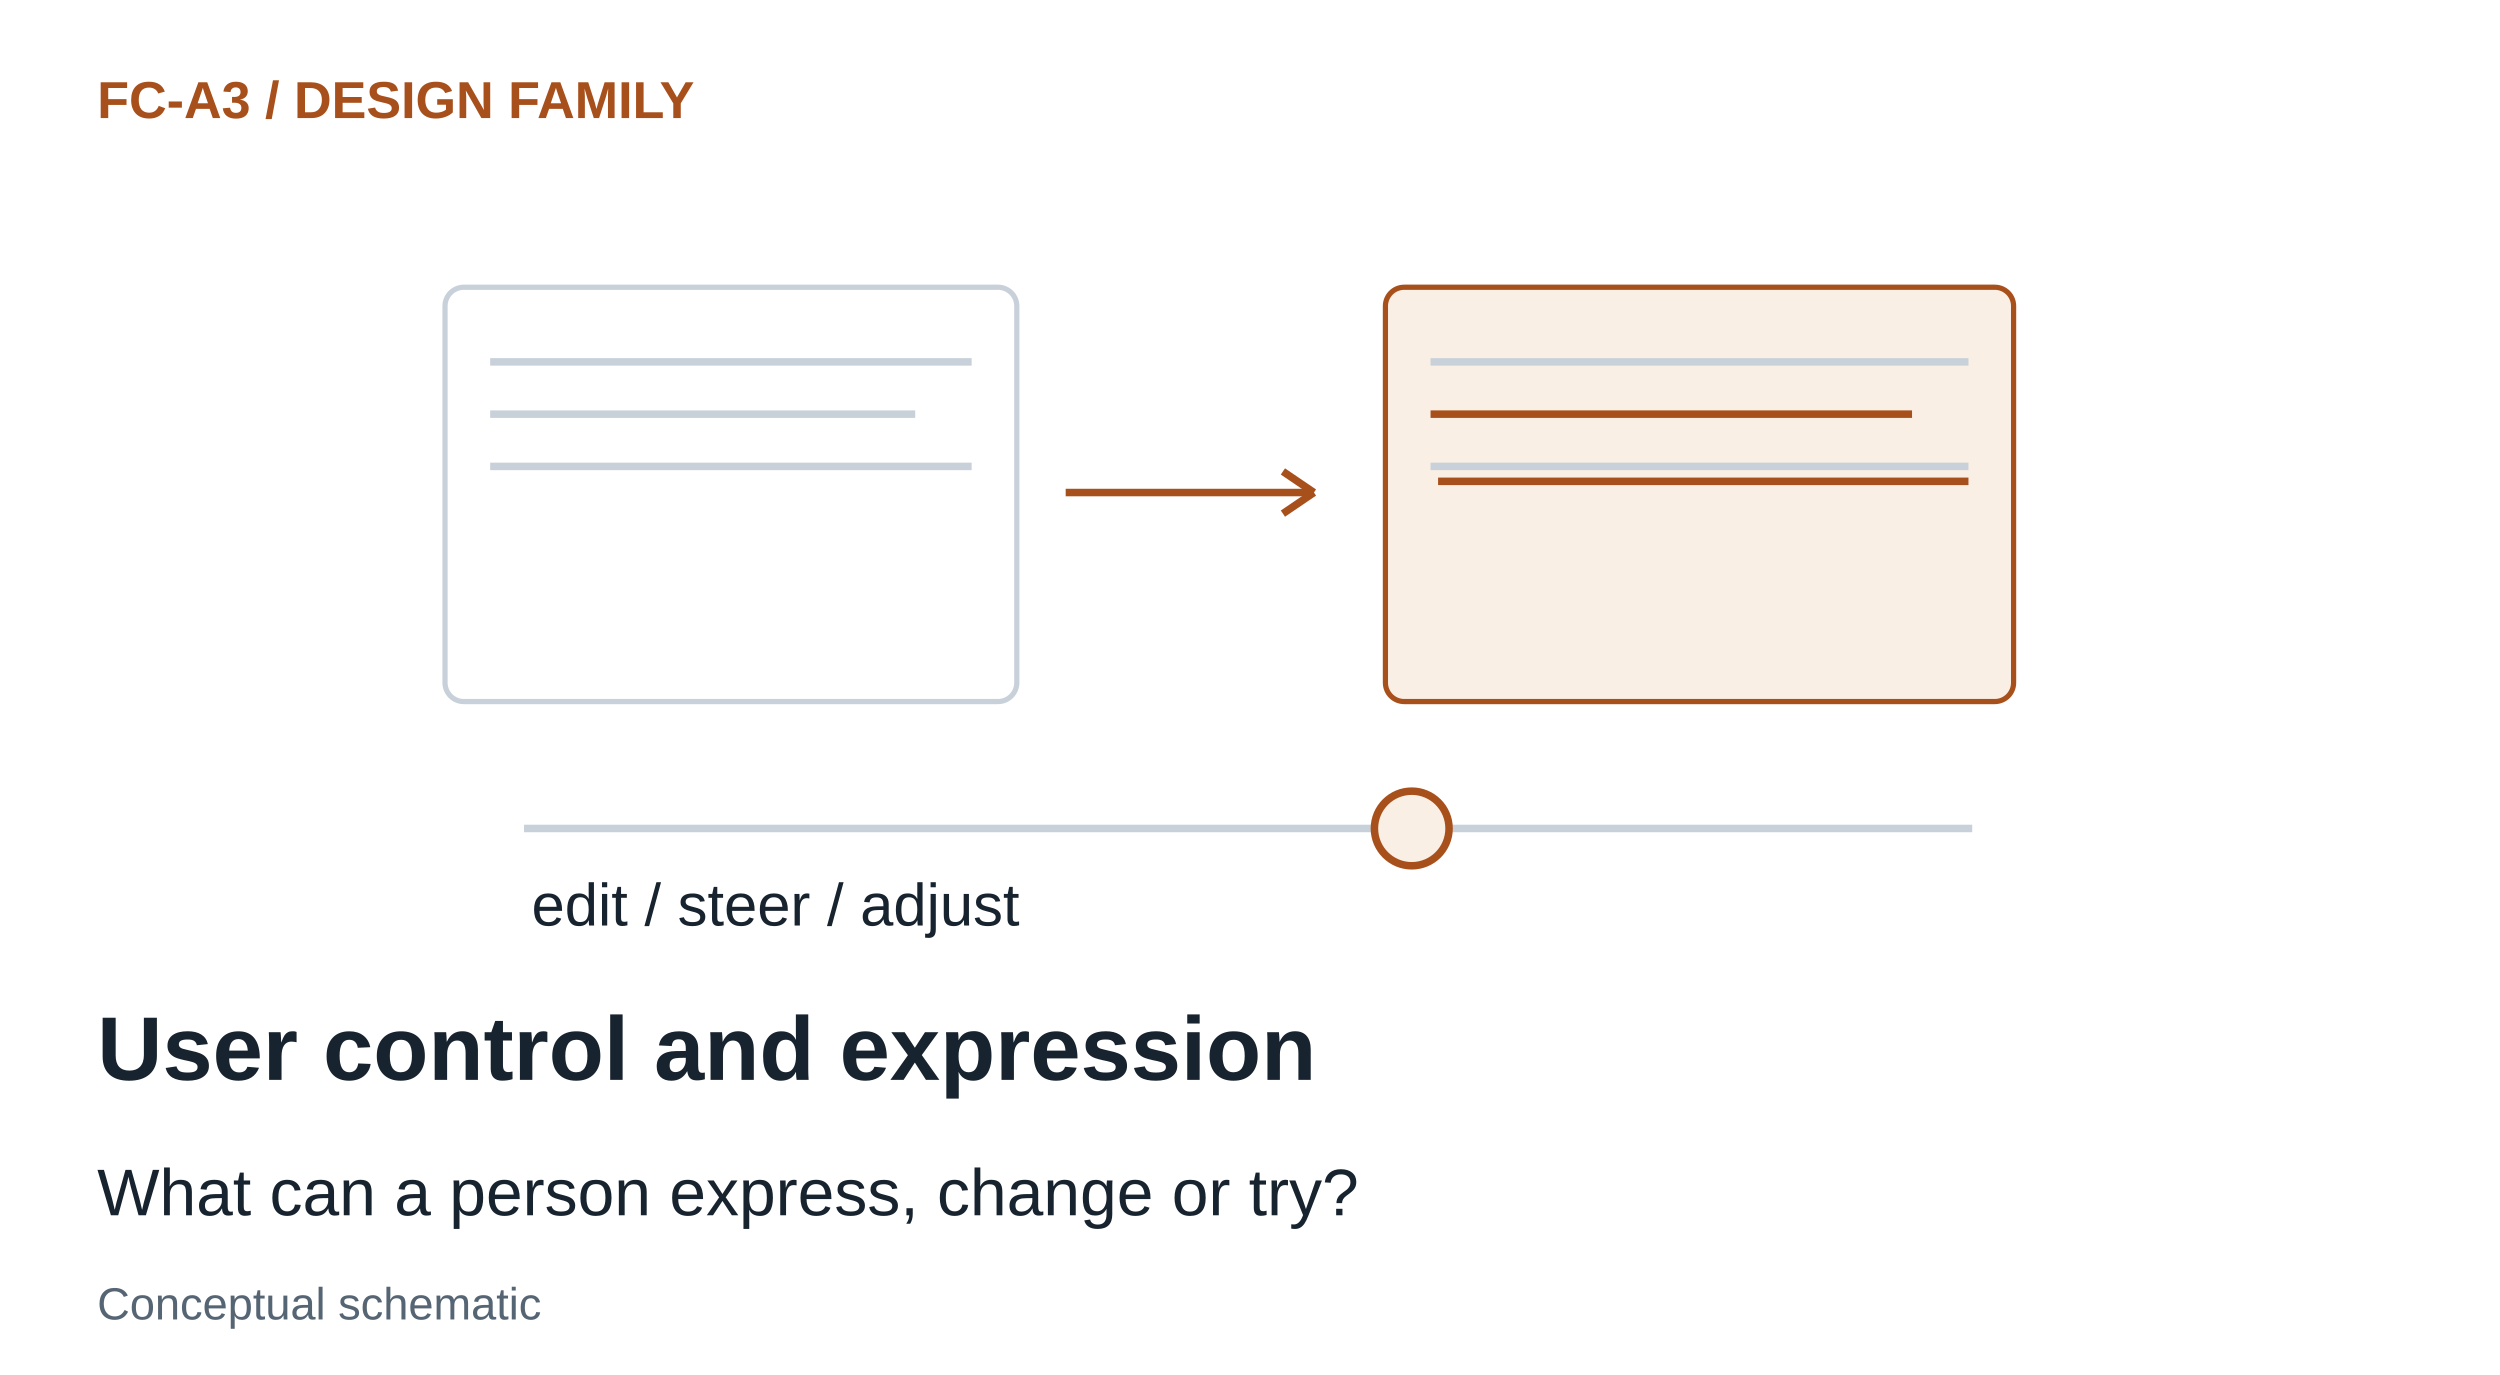
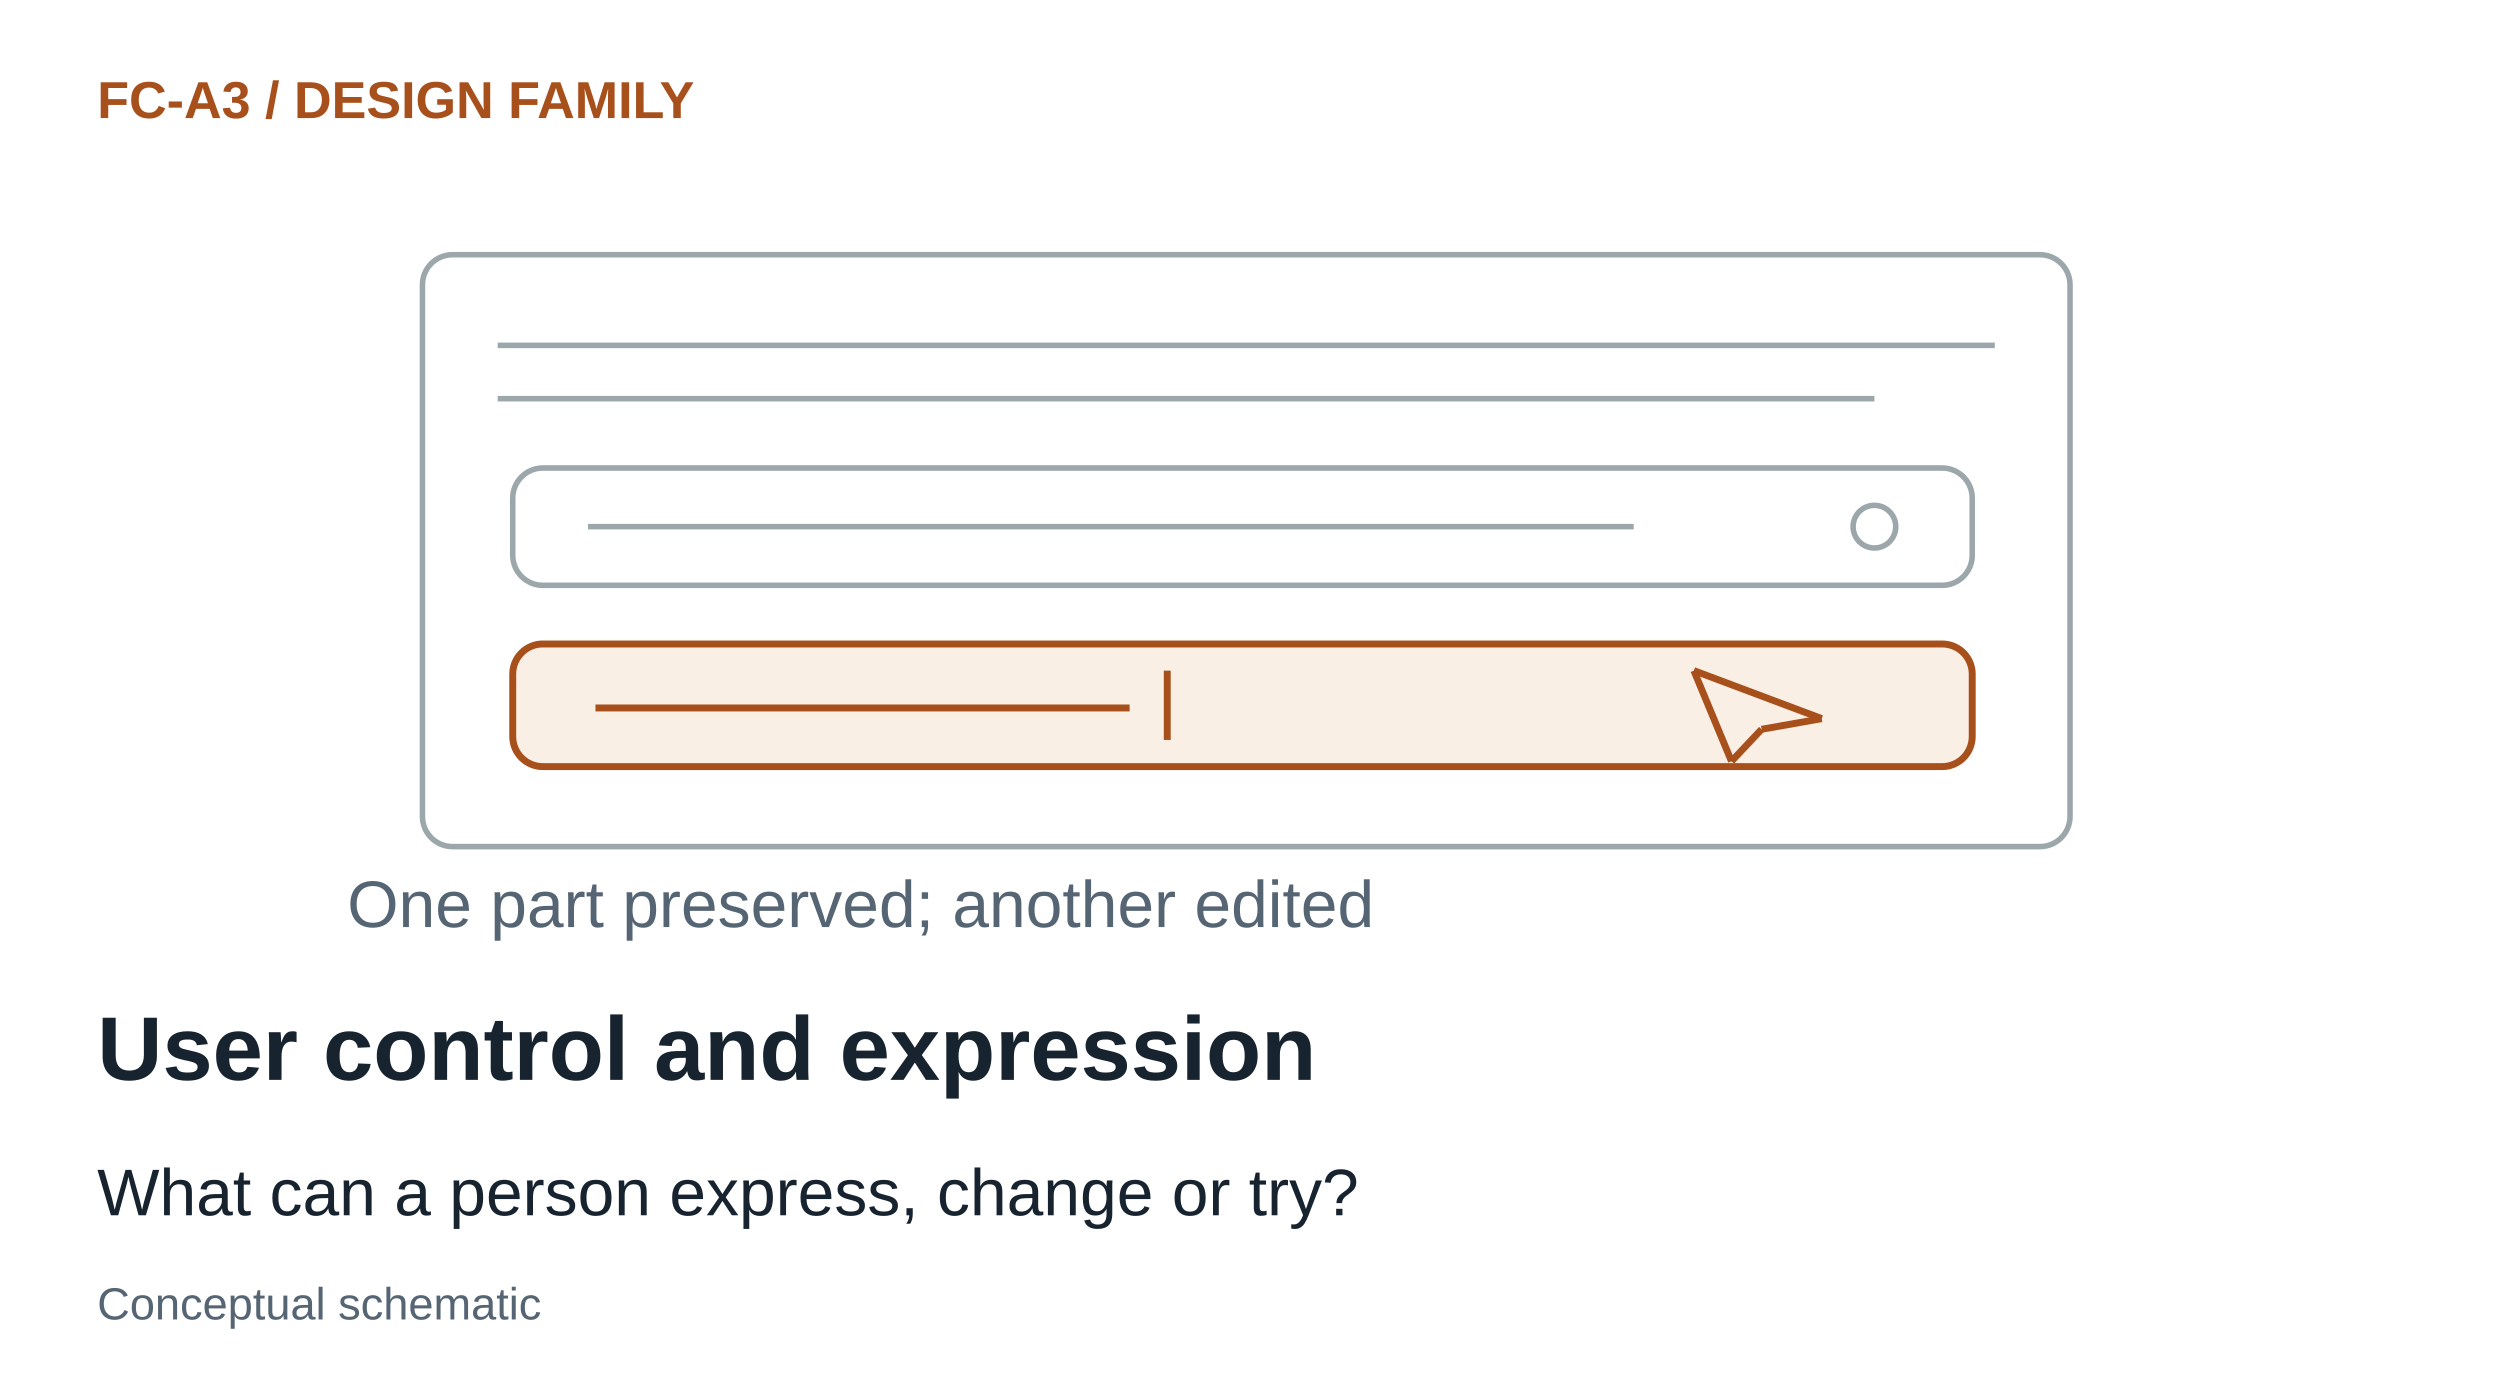
<svg xmlns="http://www.w3.org/2000/svg" width="720" height="396" viewBox="0 0 720 396" role="img" aria-labelledby="atlas-title atlas-description">
  <rect width="720" height="396" fill="white" />
  <rect x="0" y="0" width="720" height="390" rx="0" fill="#ffffff" stroke="none" stroke-width="1.5" />
  <text x="28" y="34" fill="#a8501c" font-family="Arial, Helvetica, sans-serif" font-size="15" font-weight="700">
    <tspan x="28" dy="0">FC-A3 / DESIGN FAMILY</tspan>
  </text>
-   <rect x="128.167" y="82.725" width="164.667" height="119.325" rx="5.417" fill="#ffffff" stroke="#c8d1d9" stroke-width="1.5" />
-   <line x1="141.167" y1="104.225" x2="279.833" y2="104.225" stroke="#c8d1d9" stroke-width="2.167" />
-   <line x1="141.167" y1="119.275" x2="263.583" y2="119.275" stroke="#c8d1d9" stroke-width="2.167" />
-   <line x1="141.167" y1="134.325" x2="279.833" y2="134.325" stroke="#c8d1d9" stroke-width="2.167" />
-   <line x1="306.917" y1="141.85" x2="378.417" y2="141.85" stroke="#a8501c" stroke-width="2.167" />
-   <line x1="378.417" y1="141.85" x2="369.476" y2="147.92" stroke="#a8501c" stroke-width="2.167" />
-   <line x1="378.417" y1="141.85" x2="369.476" y2="135.78" stroke="#a8501c" stroke-width="2.167" />
-   <rect x="399" y="82.725" width="180.917" height="119.325" rx="5.417" fill="#faefe5" stroke="#a8501c" stroke-width="1.5" />
-   <line x1="412" y1="104.225" x2="566.917" y2="104.225" stroke="#c8d1d9" stroke-width="2.167" />
-   <line x1="412" y1="119.275" x2="550.667" y2="119.275" stroke="#a8501c" stroke-width="2.167" />
-   <line x1="412" y1="134.325" x2="566.917" y2="134.325" stroke="#c8d1d9" stroke-width="2.167" />
-   <line x1="414.167" y1="138.625" x2="566.917" y2="138.625" stroke="#a8501c" stroke-width="2.167" />
-   <line x1="150.917" y1="238.6" x2="568" y2="238.6" stroke="#c8d1d9" stroke-width="2.167" />
-   <circle cx="406.583" cy="238.6" r="10.75" fill="#faefe5" stroke="#a8501c" stroke-width="2.167" />
-   <text x="153.083" y="266.55" fill="#17232e" font-family="Arial, Helvetica, sans-serif" font-size="17.2" font-weight="400">
-     <tspan x="153.083" dy="0">edit / steer / adjust</tspan>
+   <rect x="121.667" y="73.357" width="474.5" height="170.464" rx="8.667" fill="#ffffff" stroke="#9ba7ab" stroke-width="1.6" />
+   <line x1="143.333" y1="99.464" x2="574.5" y2="99.464" stroke="#9ba7ab" stroke-width="1.6" />
+   <line x1="143.333" y1="114.821" x2="539.833" y2="114.821" stroke="#9ba7ab" stroke-width="1.6" />
+   <rect x="147.667" y="134.786" width="420.333" height="33.786" rx="8.667" fill="#ffffff" stroke="#9ba7ab" stroke-width="1.6" />
+   <line x1="169.333" y1="151.679" x2="470.5" y2="151.679" stroke="#9ba7ab" stroke-width="1.6" />
+   <rect x="147.667" y="185.464" width="420.333" height="35.321" rx="8.667" fill="#faefe5" stroke="#a8501c" stroke-width="2" />
+   <line x1="171.5" y1="203.893" x2="325.333" y2="203.893" stroke="#a8501c" stroke-width="2" />
+   <line x1="336.167" y1="193.143" x2="336.167" y2="213.107" stroke="#a8501c" stroke-width="2" />
+   <line x1="487.833" y1="193.143" x2="498.667" y2="219.25" stroke="#a8501c" stroke-width="2" />
+   <line x1="498.667" y1="219.25" x2="507.333" y2="210.036" stroke="#a8501c" stroke-width="2" />
+   <line x1="507.333" y1="210.036" x2="524.667" y2="206.964" stroke="#a8501c" stroke-width="2" />
+   <line x1="524.667" y1="206.964" x2="487.833" y2="193.143" stroke="#a8501c" stroke-width="2" />
+   <circle cx="539.833" cy="151.679" r="6.143" fill="#ffffff" stroke="#9ba7ab" stroke-width="1.6" />
+   <text x="100" y="267" fill="#566574" font-family="Arial, Helvetica, sans-serif" font-size="19" font-weight="400">
+     <tspan x="100" dy="0">One part preserved; another edited</tspan>
  </text>
  <text x="28" y="311" fill="#17232e" font-family="Arial, Helvetica, sans-serif" font-size="26" font-weight="700">
    <tspan x="28" dy="0">User control and expression</tspan>
  </text>
  <text x="28" y="350" fill="#17232e" font-family="Arial, Helvetica, sans-serif" font-size="19" font-weight="400">
    <tspan x="28" dy="0">What can a person express, change or try?</tspan>
  </text>
  <text x="28" y="380" fill="#566574" font-family="Arial, Helvetica, sans-serif" font-size="13" font-weight="400">
    <tspan x="28" dy="0">Conceptual schematic</tspan>
  </text>
  <a href="../../design-space-atlas.html#FC-A3" target="_top" aria-label="User control and expression">
    <rect x="0" y="0" width="720" height="390" fill="transparent" pointer-events="all" />
  </a>
</svg>
